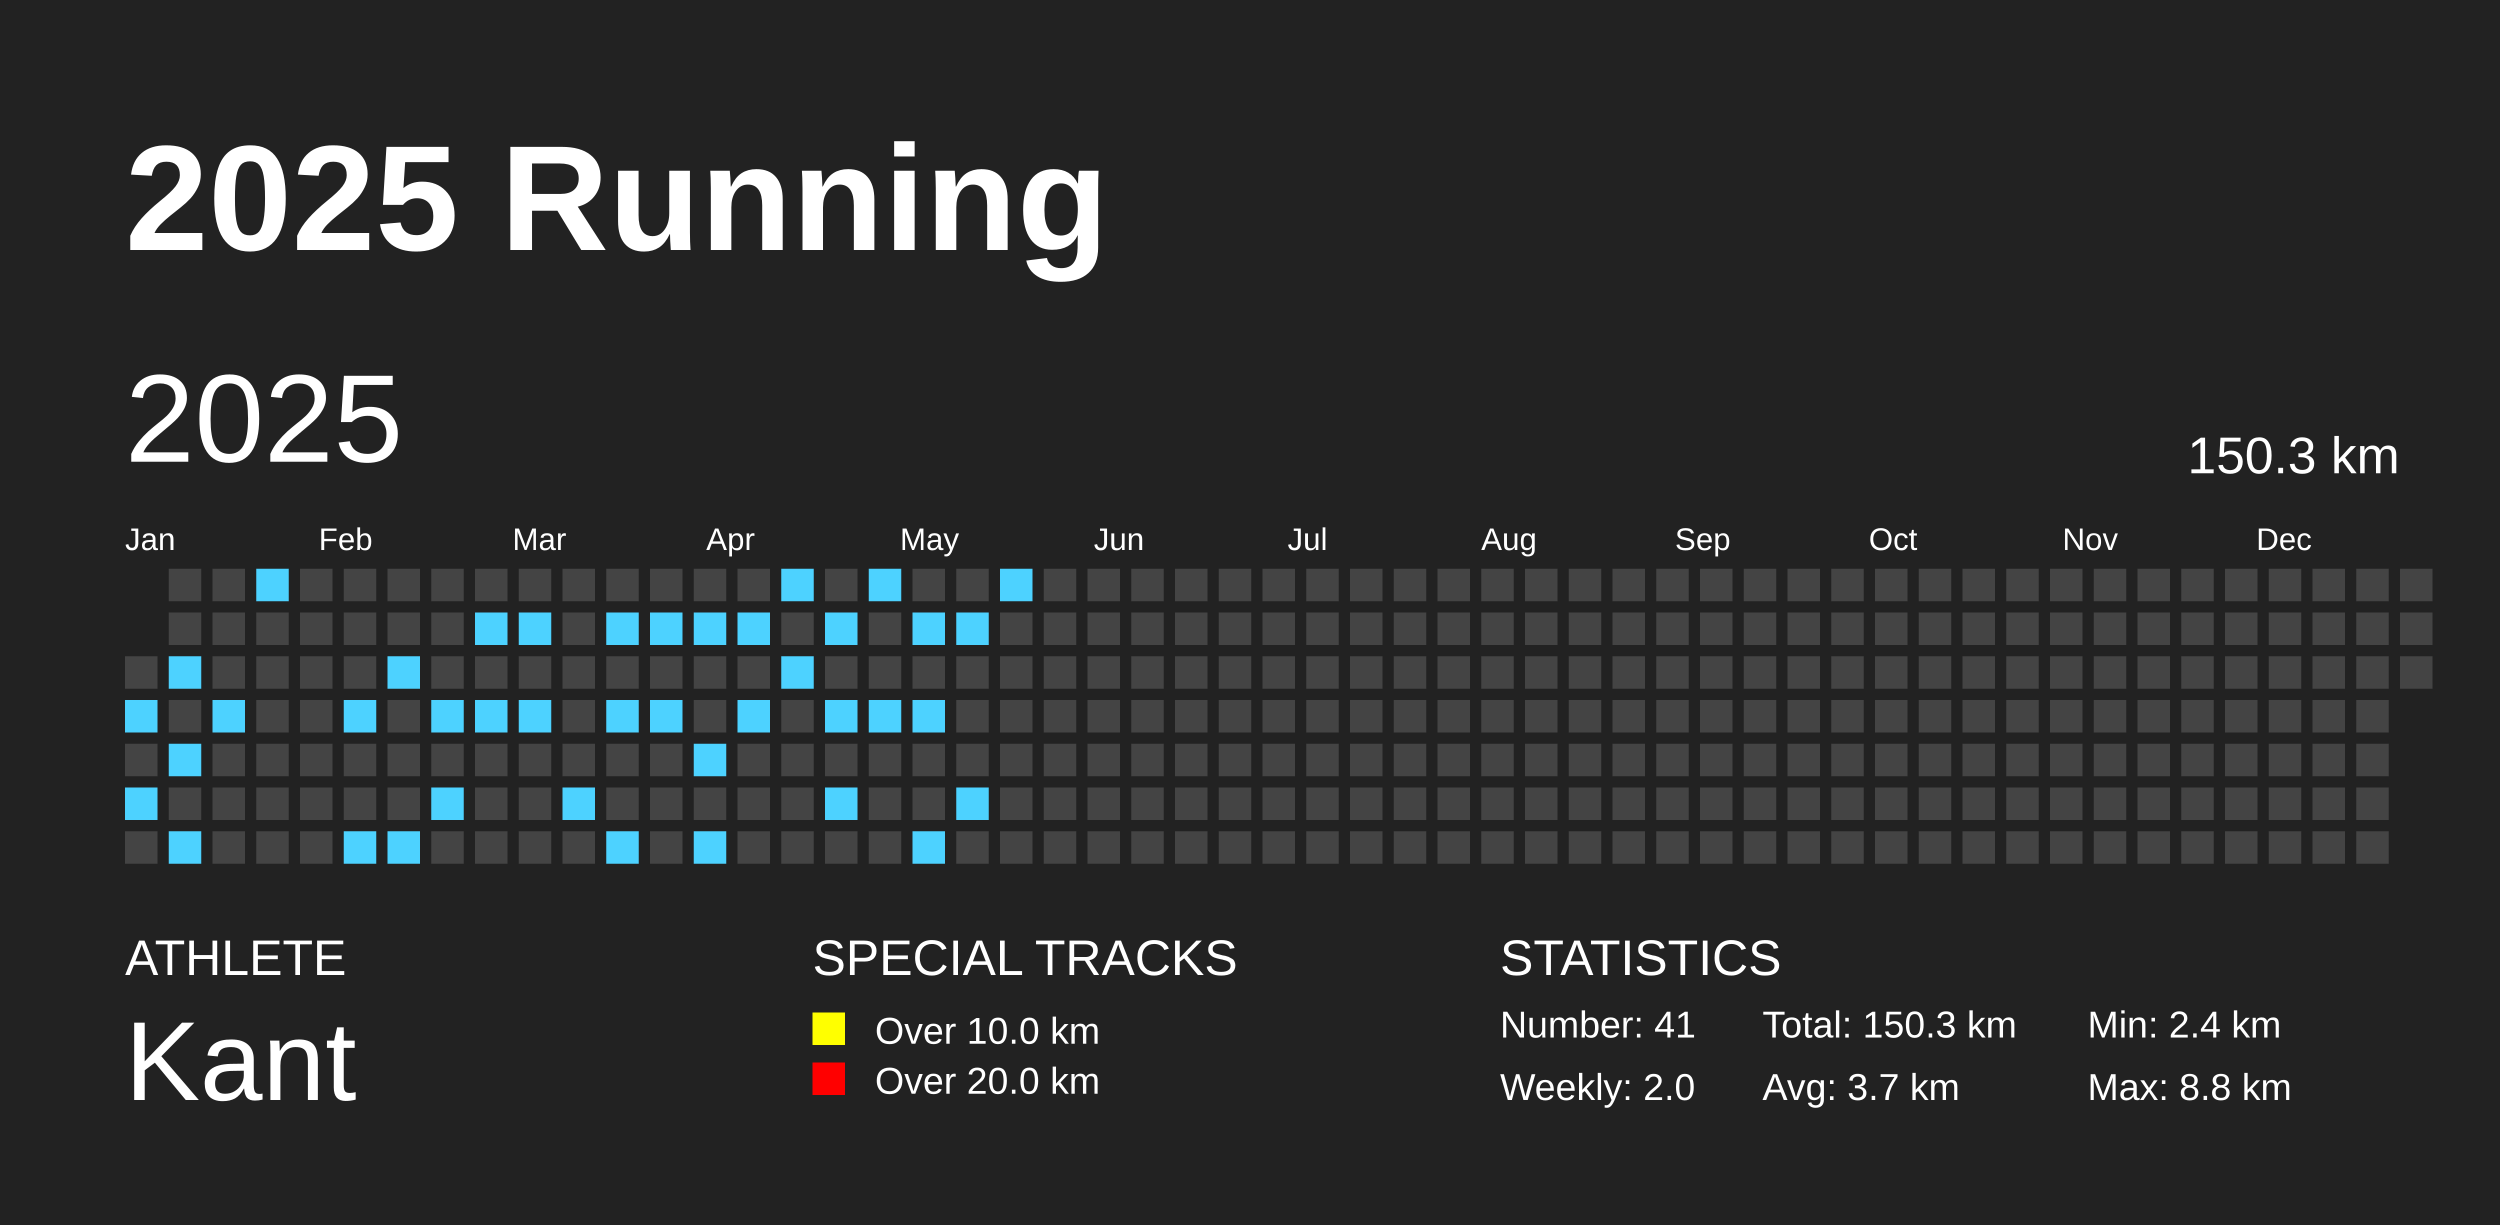
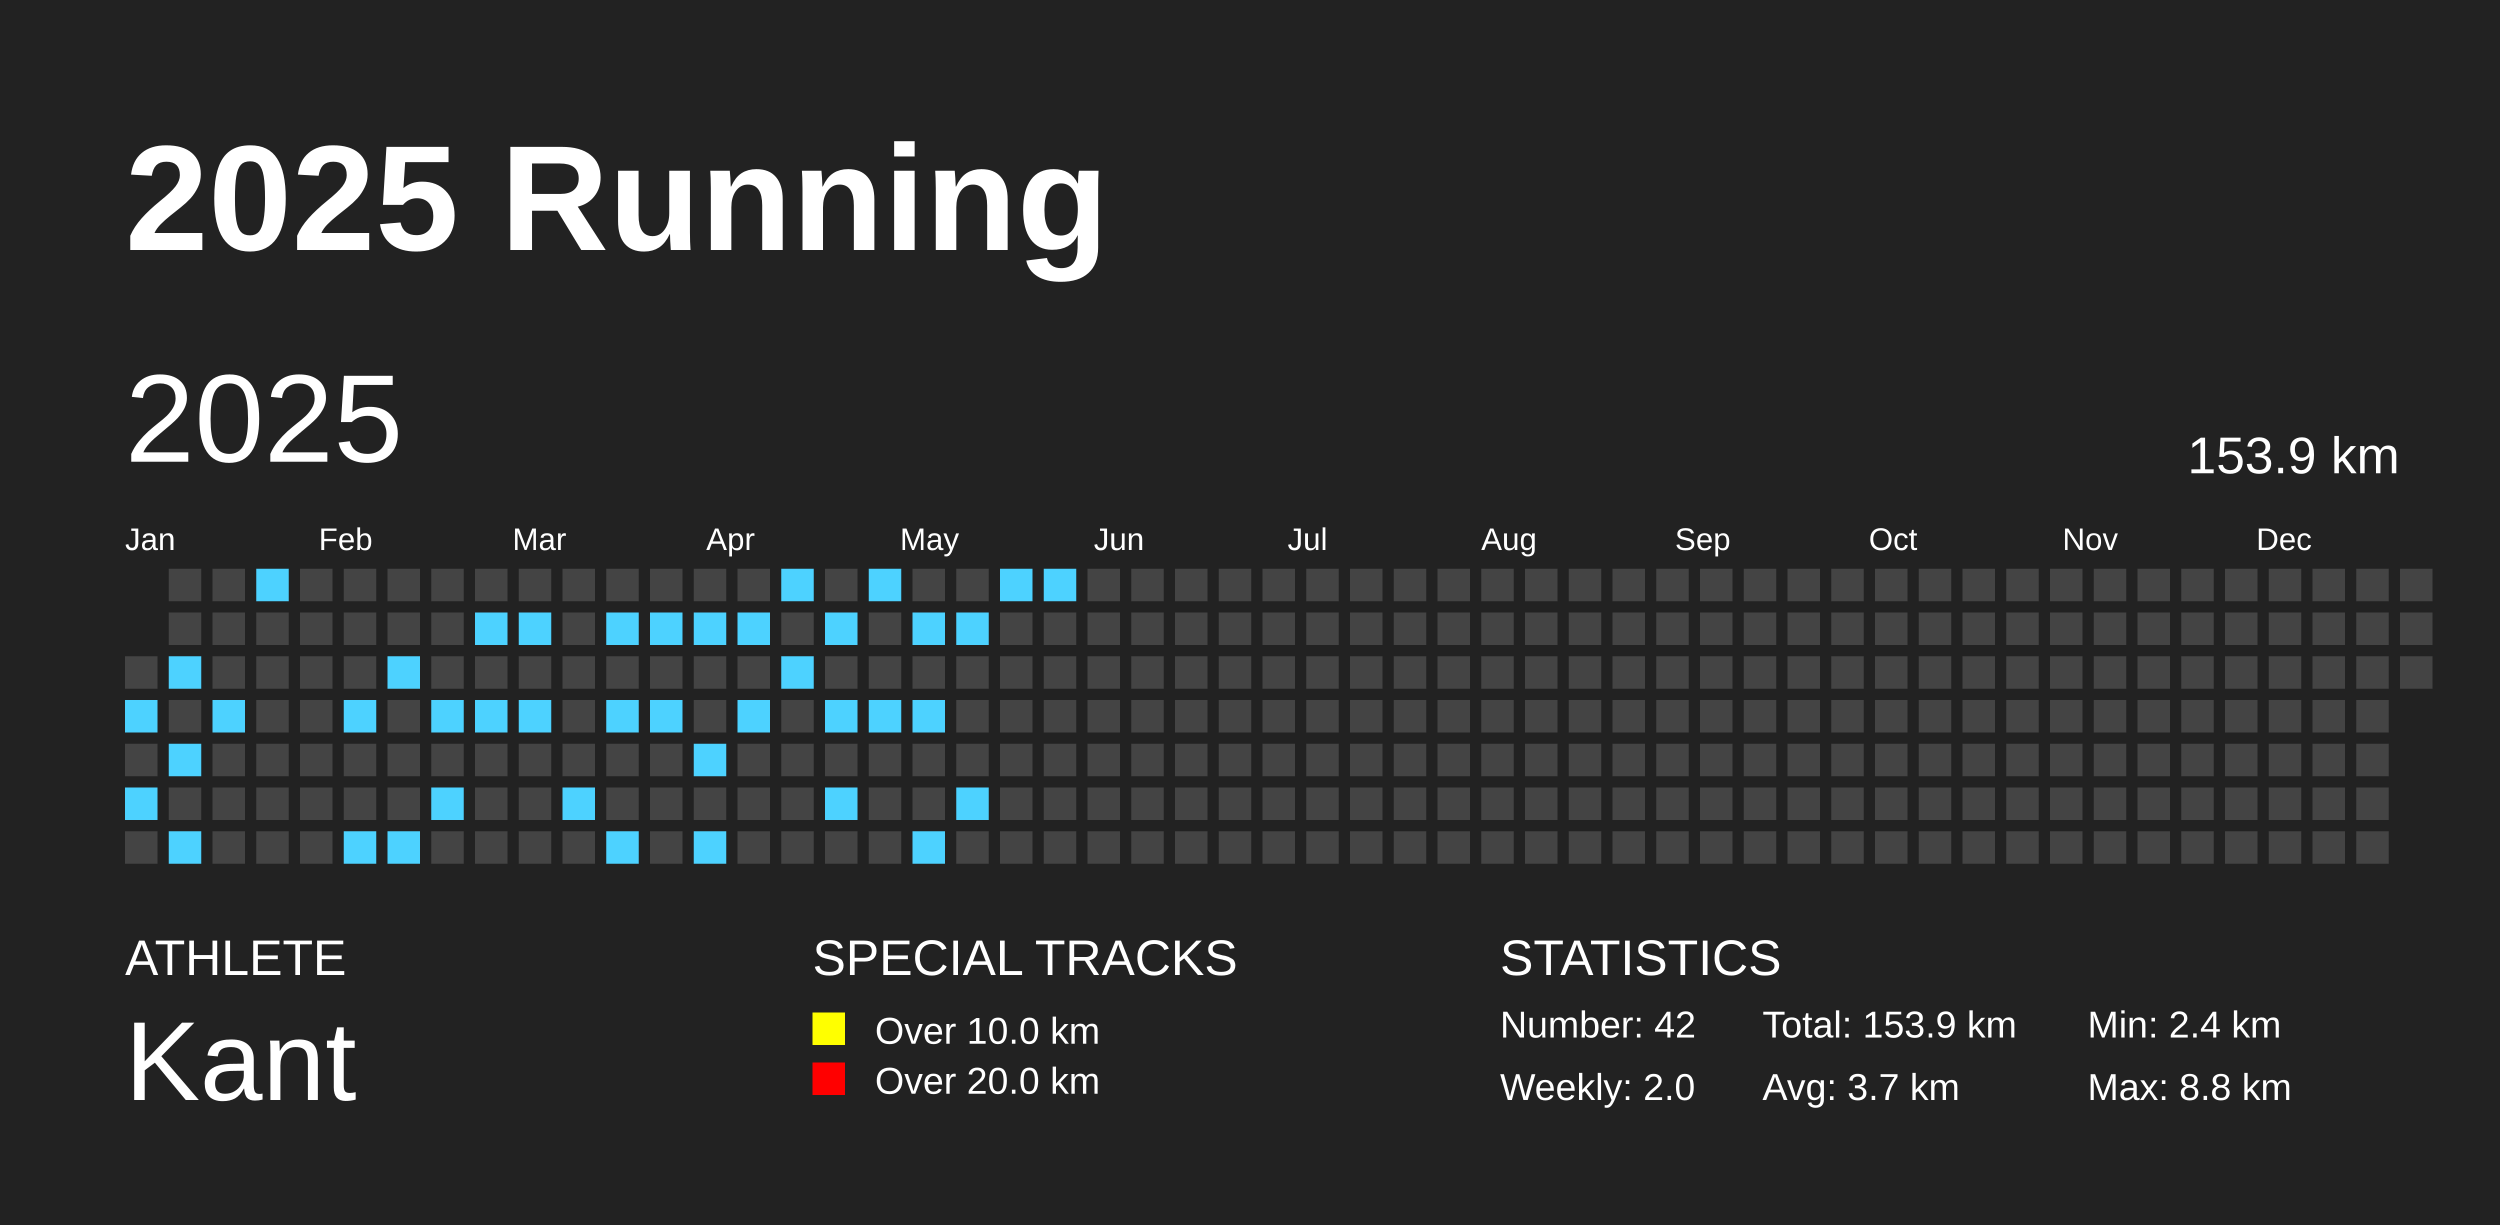
<svg xmlns="http://www.w3.org/2000/svg" baseProfile="full" height="98mm" version="1.1" viewBox="0,0,200,98" width="200mm">
  <defs />
  <rect fill="#222222" height="98" width="200" x="0" y="0" />
  <text fill="#FFFFFF" style="font-size:12px; font-family:Arial; font-weight:bold;" x="10" y="20">2025 Running</text>
  <text fill="#FFFFFF" style="font-size:4px; font-family:Arial" x="10" y="78">ATHLETE</text>
  <text fill="#FFFFFF" style="font-size:9px; font-family:Arial" x="10" y="88">Kant</text>
  <text fill="#FFFFFF" style="font-size:4px; font-family:Arial" x="65" y="78">SPECIAL TRACKS</text>
  <rect fill="yellow" height="2.6" width="2.6" x="65" y="81" />
  <text fill="#FFFFFF" style="font-size:3px; font-family:Arial" x="70" y="83.5">Over 10.0 km</text>
  <rect fill="red" height="2.6" width="2.6" x="65" y="85" />
  <text fill="#FFFFFF" style="font-size:3px; font-family:Arial" x="70" y="87.5">Over 20.0 km</text>
  <text fill="#FFFFFF" style="font-size:4px; font-family:Arial" x="120" y="78">STATISTICS</text>
-   <text fill="#FFFFFF" style="font-size:3px; font-family:Arial" x="120" y="83">Number: 41</text>
+   <text fill="#FFFFFF" style="font-size:3px; font-family:Arial" x="120" y="83">Number: 42</text>
  <text fill="#FFFFFF" style="font-size:3px; font-family:Arial" x="120" y="88">Weekly: 2.0</text>
-   <text fill="#FFFFFF" style="font-size:3px; font-family:Arial" x="141" y="83">Total: 150.3 km</text>
+   <text fill="#FFFFFF" style="font-size:3px; font-family:Arial" x="141" y="83">Total: 153.9 km</text>
  <text fill="#FFFFFF" style="font-size:3px; font-family:Arial" x="141" y="88">Avg: 3.7 km</text>
  <text fill="#FFFFFF" style="font-size:3px; font-family:Arial" x="167" y="83">Min: 2.4 km</text>
  <text fill="#FFFFFF" style="font-size:3px; font-family:Arial" x="167" y="88">Max: 8.8 km</text>
  <text dominant-baseline="hanging" fill="#FFFFFF" style="font-size:10.0px; font-family:Arial;" x="10" y="30">2025</text>
-   <text dominant-baseline="hanging" fill="#FFFFFF" style="font-size:4.125px; font-family:Arial;" x="175" y="35">150.3 km</text>
+   <text dominant-baseline="hanging" fill="#FFFFFF" style="font-size:4.125px; font-family:Arial;" x="175" y="35">153.9 km</text>
  <text fill="#FFFFFF" style="font-size:2.5px; font-family:Arial" x="10.0" y="44">Jan</text>
  <text fill="#FFFFFF" style="font-size:2.5px; font-family:Arial" x="25.5" y="44">Feb</text>
  <text fill="#FFFFFF" style="font-size:2.5px; font-family:Arial" x="41.0" y="44">Mar</text>
  <text fill="#FFFFFF" style="font-size:2.5px; font-family:Arial" x="56.5" y="44">Apr</text>
  <text fill="#FFFFFF" style="font-size:2.5px; font-family:Arial" x="72.0" y="44">May</text>
  <text fill="#FFFFFF" style="font-size:2.5px; font-family:Arial" x="87.5" y="44">Jun</text>
  <text fill="#FFFFFF" style="font-size:2.5px; font-family:Arial" x="103.0" y="44">Jul</text>
  <text fill="#FFFFFF" style="font-size:2.5px; font-family:Arial" x="118.5" y="44">Aug</text>
  <text fill="#FFFFFF" style="font-size:2.5px; font-family:Arial" x="134.0" y="44">Sep</text>
  <text fill="#FFFFFF" style="font-size:2.5px; font-family:Arial" x="149.5" y="44">Oct</text>
  <text fill="#FFFFFF" style="font-size:2.5px; font-family:Arial" x="165.0" y="44">Nov</text>
  <text fill="#FFFFFF" style="font-size:2.5px; font-family:Arial" x="180.5" y="44">Dec</text>
  <rect fill="#444444" height="2.6" width="2.6" x="10.0" y="52.5" />
  <rect fill="#4DD2FF" height="2.6" width="2.6" x="10.0" y="56.0" />
  <rect fill="#444444" height="2.6" width="2.6" x="10.0" y="59.5" />
  <rect fill="#4DD2FF" height="2.6" width="2.6" x="10.0" y="63.0" />
  <rect fill="#444444" height="2.6" width="2.6" x="10.0" y="66.5" />
  <rect fill="#444444" height="2.6" width="2.6" x="13.5" y="45.5" />
  <rect fill="#444444" height="2.6" width="2.6" x="13.5" y="49.0" />
  <rect fill="#4DD2FF" height="2.6" width="2.6" x="13.5" y="52.5" />
  <rect fill="#444444" height="2.6" width="2.6" x="13.5" y="56.0" />
  <rect fill="#4DD2FF" height="2.6" width="2.6" x="13.5" y="59.5" />
  <rect fill="#444444" height="2.6" width="2.6" x="13.5" y="63.0" />
  <rect fill="#4DD2FF" height="2.6" width="2.6" x="13.5" y="66.5" />
  <rect fill="#444444" height="2.6" width="2.6" x="17.0" y="45.5" />
  <rect fill="#444444" height="2.6" width="2.6" x="17.0" y="49.0" />
  <rect fill="#444444" height="2.6" width="2.6" x="17.0" y="52.5" />
  <rect fill="#4DD2FF" height="2.6" width="2.6" x="17.0" y="56.0" />
  <rect fill="#444444" height="2.6" width="2.6" x="17.0" y="59.5" />
  <rect fill="#444444" height="2.6" width="2.6" x="17.0" y="63.0" />
  <rect fill="#444444" height="2.6" width="2.6" x="17.0" y="66.5" />
  <rect fill="#4DD2FF" height="2.6" width="2.6" x="20.5" y="45.5" />
  <rect fill="#444444" height="2.6" width="2.6" x="20.5" y="49.0" />
  <rect fill="#444444" height="2.6" width="2.6" x="20.5" y="52.5" />
  <rect fill="#444444" height="2.6" width="2.6" x="20.5" y="56.0" />
  <rect fill="#444444" height="2.6" width="2.6" x="20.5" y="59.5" />
  <rect fill="#444444" height="2.6" width="2.6" x="20.5" y="63.0" />
  <rect fill="#444444" height="2.6" width="2.6" x="20.5" y="66.5" />
  <rect fill="#444444" height="2.6" width="2.6" x="24.0" y="45.5" />
  <rect fill="#444444" height="2.6" width="2.6" x="24.0" y="49.0" />
  <rect fill="#444444" height="2.6" width="2.6" x="24.0" y="52.5" />
  <rect fill="#444444" height="2.6" width="2.6" x="24.0" y="56.0" />
  <rect fill="#444444" height="2.6" width="2.6" x="24.0" y="59.5" />
  <rect fill="#444444" height="2.6" width="2.6" x="24.0" y="63.0" />
  <rect fill="#444444" height="2.6" width="2.6" x="24.0" y="66.5" />
  <rect fill="#444444" height="2.6" width="2.6" x="27.5" y="45.5" />
  <rect fill="#444444" height="2.6" width="2.6" x="27.5" y="49.0" />
  <rect fill="#444444" height="2.6" width="2.6" x="27.5" y="52.5" />
  <rect fill="#4DD2FF" height="2.6" width="2.6" x="27.5" y="56.0" />
  <rect fill="#444444" height="2.6" width="2.6" x="27.5" y="59.5" />
  <rect fill="#444444" height="2.6" width="2.6" x="27.5" y="63.0" />
  <rect fill="#4DD2FF" height="2.6" width="2.6" x="27.5" y="66.5" />
  <rect fill="#444444" height="2.6" width="2.6" x="31.0" y="45.5" />
  <rect fill="#444444" height="2.6" width="2.6" x="31.0" y="49.0" />
  <rect fill="#4DD2FF" height="2.6" width="2.6" x="31.0" y="52.5" />
  <rect fill="#444444" height="2.6" width="2.6" x="31.0" y="56.0" />
  <rect fill="#444444" height="2.6" width="2.6" x="31.0" y="59.5" />
  <rect fill="#444444" height="2.6" width="2.6" x="31.0" y="63.0" />
  <rect fill="#4DD2FF" height="2.6" width="2.6" x="31.0" y="66.5" />
  <rect fill="#444444" height="2.6" width="2.6" x="34.5" y="45.5" />
  <rect fill="#444444" height="2.6" width="2.6" x="34.5" y="49.0" />
  <rect fill="#444444" height="2.6" width="2.6" x="34.5" y="52.5" />
  <rect fill="#4DD2FF" height="2.6" width="2.6" x="34.5" y="56.0" />
  <rect fill="#444444" height="2.6" width="2.6" x="34.5" y="59.5" />
  <rect fill="#4DD2FF" height="2.6" width="2.6" x="34.5" y="63.0" />
  <rect fill="#444444" height="2.6" width="2.6" x="34.5" y="66.5" />
  <rect fill="#444444" height="2.6" width="2.6" x="38.0" y="45.5" />
  <rect fill="#4DD2FF" height="2.6" width="2.6" x="38.0" y="49.0" />
  <rect fill="#444444" height="2.6" width="2.6" x="38.0" y="52.5" />
  <rect fill="#4DD2FF" height="2.6" width="2.6" x="38.0" y="56.0" />
  <rect fill="#444444" height="2.6" width="2.6" x="38.0" y="59.5" />
  <rect fill="#444444" height="2.6" width="2.6" x="38.0" y="63.0" />
  <rect fill="#444444" height="2.6" width="2.6" x="38.0" y="66.5" />
  <rect fill="#444444" height="2.6" width="2.6" x="41.5" y="45.5" />
  <rect fill="#4DD2FF" height="2.6" width="2.6" x="41.5" y="49.0" />
  <rect fill="#444444" height="2.6" width="2.6" x="41.5" y="52.5" />
  <rect fill="#4DD2FF" height="2.6" width="2.6" x="41.5" y="56.0" />
  <rect fill="#444444" height="2.6" width="2.6" x="41.5" y="59.5" />
  <rect fill="#444444" height="2.6" width="2.6" x="41.5" y="63.0" />
  <rect fill="#444444" height="2.6" width="2.6" x="41.5" y="66.5" />
  <rect fill="#444444" height="2.6" width="2.6" x="45.0" y="45.5" />
  <rect fill="#444444" height="2.6" width="2.6" x="45.0" y="49.0" />
  <rect fill="#444444" height="2.6" width="2.6" x="45.0" y="52.5" />
  <rect fill="#444444" height="2.6" width="2.6" x="45.0" y="56.0" />
  <rect fill="#444444" height="2.6" width="2.6" x="45.0" y="59.5" />
  <rect fill="#4DD2FF" height="2.6" width="2.6" x="45.0" y="63.0" />
  <rect fill="#444444" height="2.6" width="2.6" x="45.0" y="66.5" />
  <rect fill="#444444" height="2.6" width="2.6" x="48.5" y="45.5" />
  <rect fill="#4DD2FF" height="2.6" width="2.6" x="48.5" y="49.0" />
  <rect fill="#444444" height="2.6" width="2.6" x="48.5" y="52.5" />
  <rect fill="#4DD2FF" height="2.6" width="2.6" x="48.5" y="56.0" />
  <rect fill="#444444" height="2.6" width="2.6" x="48.5" y="59.5" />
  <rect fill="#444444" height="2.6" width="2.6" x="48.5" y="63.0" />
  <rect fill="#4DD2FF" height="2.6" width="2.6" x="48.5" y="66.5" />
  <rect fill="#444444" height="2.6" width="2.6" x="52.0" y="45.5" />
  <rect fill="#4DD2FF" height="2.6" width="2.6" x="52.0" y="49.0" />
  <rect fill="#444444" height="2.6" width="2.6" x="52.0" y="52.5" />
  <rect fill="#4DD2FF" height="2.6" width="2.6" x="52.0" y="56.0" />
  <rect fill="#444444" height="2.6" width="2.6" x="52.0" y="59.5" />
  <rect fill="#444444" height="2.6" width="2.6" x="52.0" y="63.0" />
  <rect fill="#444444" height="2.6" width="2.6" x="52.0" y="66.5" />
  <rect fill="#444444" height="2.6" width="2.6" x="55.5" y="45.5" />
  <rect fill="#4DD2FF" height="2.6" width="2.6" x="55.5" y="49.0" />
  <rect fill="#444444" height="2.6" width="2.6" x="55.5" y="52.5" />
  <rect fill="#444444" height="2.6" width="2.6" x="55.5" y="56.0" />
  <rect fill="#4DD2FF" height="2.6" width="2.6" x="55.5" y="59.5" />
  <rect fill="#444444" height="2.6" width="2.6" x="55.5" y="63.0" />
  <rect fill="#4DD2FF" height="2.6" width="2.6" x="55.5" y="66.5" />
  <rect fill="#444444" height="2.6" width="2.6" x="59.0" y="45.5" />
  <rect fill="#4DD2FF" height="2.6" width="2.6" x="59.0" y="49.0" />
  <rect fill="#444444" height="2.6" width="2.6" x="59.0" y="52.5" />
  <rect fill="#4DD2FF" height="2.6" width="2.6" x="59.0" y="56.0" />
  <rect fill="#444444" height="2.6" width="2.6" x="59.0" y="59.5" />
  <rect fill="#444444" height="2.6" width="2.6" x="59.0" y="63.0" />
  <rect fill="#444444" height="2.6" width="2.6" x="59.0" y="66.5" />
  <rect fill="#4DD2FF" height="2.6" width="2.6" x="62.5" y="45.5" />
  <rect fill="#444444" height="2.6" width="2.6" x="62.5" y="49.0" />
  <rect fill="#4DD2FF" height="2.6" width="2.6" x="62.5" y="52.5" />
  <rect fill="#444444" height="2.6" width="2.6" x="62.5" y="56.0" />
  <rect fill="#444444" height="2.6" width="2.6" x="62.5" y="59.5" />
  <rect fill="#444444" height="2.6" width="2.6" x="62.5" y="63.0" />
  <rect fill="#444444" height="2.6" width="2.6" x="62.5" y="66.5" />
  <rect fill="#444444" height="2.6" width="2.6" x="66.0" y="45.5" />
  <rect fill="#4DD2FF" height="2.6" width="2.6" x="66.0" y="49.0" />
  <rect fill="#444444" height="2.6" width="2.6" x="66.0" y="52.5" />
  <rect fill="#4DD2FF" height="2.6" width="2.6" x="66.0" y="56.0" />
  <rect fill="#444444" height="2.6" width="2.6" x="66.0" y="59.5" />
  <rect fill="#4DD2FF" height="2.6" width="2.6" x="66.0" y="63.0" />
  <rect fill="#444444" height="2.6" width="2.6" x="66.0" y="66.5" />
  <rect fill="#4DD2FF" height="2.6" width="2.6" x="69.5" y="45.5" />
  <rect fill="#444444" height="2.6" width="2.6" x="69.5" y="49.0" />
  <rect fill="#444444" height="2.6" width="2.6" x="69.5" y="52.5" />
  <rect fill="#4DD2FF" height="2.6" width="2.6" x="69.5" y="56.0" />
  <rect fill="#444444" height="2.6" width="2.6" x="69.5" y="59.5" />
  <rect fill="#444444" height="2.6" width="2.6" x="69.5" y="63.0" />
  <rect fill="#444444" height="2.6" width="2.6" x="69.5" y="66.5" />
  <rect fill="#444444" height="2.6" width="2.6" x="73.0" y="45.5" />
  <rect fill="#4DD2FF" height="2.6" width="2.6" x="73.0" y="49.0" />
  <rect fill="#444444" height="2.6" width="2.6" x="73.0" y="52.5" />
  <rect fill="#4DD2FF" height="2.6" width="2.6" x="73.0" y="56.0" />
  <rect fill="#444444" height="2.6" width="2.6" x="73.0" y="59.5" />
  <rect fill="#444444" height="2.6" width="2.6" x="73.0" y="63.0" />
  <rect fill="#4DD2FF" height="2.6" width="2.6" x="73.0" y="66.5" />
  <rect fill="#444444" height="2.6" width="2.6" x="76.5" y="45.5" />
  <rect fill="#4DD2FF" height="2.6" width="2.6" x="76.5" y="49.0" />
  <rect fill="#444444" height="2.6" width="2.6" x="76.5" y="52.5" />
  <rect fill="#444444" height="2.6" width="2.6" x="76.5" y="56.0" />
  <rect fill="#444444" height="2.6" width="2.6" x="76.5" y="59.5" />
  <rect fill="#4DD2FF" height="2.6" width="2.6" x="76.5" y="63.0" />
  <rect fill="#444444" height="2.6" width="2.6" x="76.5" y="66.5" />
  <rect fill="#4DD2FF" height="2.6" width="2.6" x="80.0" y="45.5" />
  <rect fill="#444444" height="2.6" width="2.6" x="80.0" y="49.0" />
  <rect fill="#444444" height="2.6" width="2.6" x="80.0" y="52.5" />
  <rect fill="#444444" height="2.6" width="2.6" x="80.0" y="56.0" />
  <rect fill="#444444" height="2.6" width="2.6" x="80.0" y="59.5" />
  <rect fill="#444444" height="2.6" width="2.6" x="80.0" y="63.0" />
  <rect fill="#444444" height="2.6" width="2.6" x="80.0" y="66.5" />
-   <rect fill="#444444" height="2.6" width="2.6" x="83.5" y="45.5" />
+   <rect fill="#4DD2FF" height="2.6" width="2.6" x="83.5" y="45.5" />
  <rect fill="#444444" height="2.6" width="2.6" x="83.5" y="49.0" />
  <rect fill="#444444" height="2.6" width="2.6" x="83.5" y="52.5" />
  <rect fill="#444444" height="2.6" width="2.6" x="83.5" y="56.0" />
  <rect fill="#444444" height="2.6" width="2.6" x="83.5" y="59.5" />
  <rect fill="#444444" height="2.6" width="2.6" x="83.5" y="63.0" />
  <rect fill="#444444" height="2.6" width="2.6" x="83.5" y="66.5" />
  <rect fill="#444444" height="2.6" width="2.6" x="87.0" y="45.5" />
  <rect fill="#444444" height="2.6" width="2.6" x="87.0" y="49.0" />
  <rect fill="#444444" height="2.6" width="2.6" x="87.0" y="52.5" />
  <rect fill="#444444" height="2.6" width="2.6" x="87.0" y="56.0" />
  <rect fill="#444444" height="2.6" width="2.6" x="87.0" y="59.5" />
  <rect fill="#444444" height="2.6" width="2.6" x="87.0" y="63.0" />
  <rect fill="#444444" height="2.6" width="2.6" x="87.0" y="66.5" />
  <rect fill="#444444" height="2.6" width="2.6" x="90.5" y="45.5" />
  <rect fill="#444444" height="2.6" width="2.6" x="90.5" y="49.0" />
  <rect fill="#444444" height="2.6" width="2.6" x="90.5" y="52.5" />
  <rect fill="#444444" height="2.6" width="2.6" x="90.5" y="56.0" />
  <rect fill="#444444" height="2.6" width="2.6" x="90.5" y="59.5" />
  <rect fill="#444444" height="2.6" width="2.6" x="90.5" y="63.0" />
  <rect fill="#444444" height="2.6" width="2.6" x="90.5" y="66.5" />
  <rect fill="#444444" height="2.6" width="2.6" x="94.0" y="45.5" />
  <rect fill="#444444" height="2.6" width="2.6" x="94.0" y="49.0" />
  <rect fill="#444444" height="2.6" width="2.6" x="94.0" y="52.5" />
  <rect fill="#444444" height="2.6" width="2.6" x="94.0" y="56.0" />
  <rect fill="#444444" height="2.6" width="2.6" x="94.0" y="59.5" />
  <rect fill="#444444" height="2.6" width="2.6" x="94.0" y="63.0" />
  <rect fill="#444444" height="2.6" width="2.6" x="94.0" y="66.5" />
  <rect fill="#444444" height="2.6" width="2.6" x="97.5" y="45.5" />
  <rect fill="#444444" height="2.6" width="2.6" x="97.5" y="49.0" />
  <rect fill="#444444" height="2.6" width="2.6" x="97.5" y="52.5" />
  <rect fill="#444444" height="2.6" width="2.6" x="97.5" y="56.0" />
  <rect fill="#444444" height="2.6" width="2.6" x="97.5" y="59.5" />
  <rect fill="#444444" height="2.6" width="2.6" x="97.5" y="63.0" />
  <rect fill="#444444" height="2.6" width="2.6" x="97.5" y="66.5" />
  <rect fill="#444444" height="2.6" width="2.6" x="101.0" y="45.5" />
  <rect fill="#444444" height="2.6" width="2.6" x="101.0" y="49.0" />
  <rect fill="#444444" height="2.6" width="2.6" x="101.0" y="52.5" />
  <rect fill="#444444" height="2.6" width="2.6" x="101.0" y="56.0" />
  <rect fill="#444444" height="2.6" width="2.6" x="101.0" y="59.5" />
  <rect fill="#444444" height="2.6" width="2.6" x="101.0" y="63.0" />
  <rect fill="#444444" height="2.6" width="2.6" x="101.0" y="66.5" />
  <rect fill="#444444" height="2.6" width="2.6" x="104.5" y="45.5" />
  <rect fill="#444444" height="2.6" width="2.6" x="104.5" y="49.0" />
  <rect fill="#444444" height="2.6" width="2.6" x="104.5" y="52.5" />
  <rect fill="#444444" height="2.6" width="2.6" x="104.5" y="56.0" />
  <rect fill="#444444" height="2.6" width="2.6" x="104.5" y="59.5" />
  <rect fill="#444444" height="2.6" width="2.6" x="104.5" y="63.0" />
  <rect fill="#444444" height="2.6" width="2.6" x="104.5" y="66.5" />
  <rect fill="#444444" height="2.6" width="2.6" x="108.0" y="45.5" />
  <rect fill="#444444" height="2.6" width="2.6" x="108.0" y="49.0" />
  <rect fill="#444444" height="2.6" width="2.6" x="108.0" y="52.5" />
  <rect fill="#444444" height="2.6" width="2.6" x="108.0" y="56.0" />
  <rect fill="#444444" height="2.6" width="2.6" x="108.0" y="59.5" />
  <rect fill="#444444" height="2.6" width="2.6" x="108.0" y="63.0" />
  <rect fill="#444444" height="2.6" width="2.6" x="108.0" y="66.5" />
  <rect fill="#444444" height="2.6" width="2.6" x="111.5" y="45.5" />
  <rect fill="#444444" height="2.6" width="2.6" x="111.5" y="49.0" />
  <rect fill="#444444" height="2.6" width="2.6" x="111.5" y="52.5" />
  <rect fill="#444444" height="2.6" width="2.6" x="111.5" y="56.0" />
  <rect fill="#444444" height="2.6" width="2.6" x="111.5" y="59.5" />
  <rect fill="#444444" height="2.6" width="2.6" x="111.5" y="63.0" />
  <rect fill="#444444" height="2.6" width="2.6" x="111.5" y="66.5" />
  <rect fill="#444444" height="2.6" width="2.6" x="115.0" y="45.5" />
  <rect fill="#444444" height="2.6" width="2.6" x="115.0" y="49.0" />
  <rect fill="#444444" height="2.6" width="2.6" x="115.0" y="52.5" />
  <rect fill="#444444" height="2.6" width="2.6" x="115.0" y="56.0" />
  <rect fill="#444444" height="2.6" width="2.6" x="115.0" y="59.5" />
  <rect fill="#444444" height="2.6" width="2.6" x="115.0" y="63.0" />
  <rect fill="#444444" height="2.6" width="2.6" x="115.0" y="66.5" />
  <rect fill="#444444" height="2.6" width="2.6" x="118.5" y="45.5" />
  <rect fill="#444444" height="2.6" width="2.6" x="118.5" y="49.0" />
  <rect fill="#444444" height="2.6" width="2.6" x="118.5" y="52.5" />
  <rect fill="#444444" height="2.6" width="2.6" x="118.5" y="56.0" />
  <rect fill="#444444" height="2.6" width="2.6" x="118.5" y="59.5" />
  <rect fill="#444444" height="2.6" width="2.6" x="118.5" y="63.0" />
  <rect fill="#444444" height="2.6" width="2.6" x="118.5" y="66.5" />
  <rect fill="#444444" height="2.6" width="2.6" x="122.0" y="45.5" />
  <rect fill="#444444" height="2.6" width="2.6" x="122.0" y="49.0" />
  <rect fill="#444444" height="2.6" width="2.6" x="122.0" y="52.5" />
  <rect fill="#444444" height="2.6" width="2.6" x="122.0" y="56.0" />
  <rect fill="#444444" height="2.6" width="2.6" x="122.0" y="59.5" />
  <rect fill="#444444" height="2.6" width="2.6" x="122.0" y="63.0" />
  <rect fill="#444444" height="2.6" width="2.6" x="122.0" y="66.5" />
  <rect fill="#444444" height="2.6" width="2.6" x="125.5" y="45.5" />
  <rect fill="#444444" height="2.6" width="2.6" x="125.5" y="49.0" />
  <rect fill="#444444" height="2.6" width="2.6" x="125.5" y="52.5" />
  <rect fill="#444444" height="2.6" width="2.6" x="125.5" y="56.0" />
  <rect fill="#444444" height="2.6" width="2.6" x="125.5" y="59.5" />
  <rect fill="#444444" height="2.6" width="2.6" x="125.5" y="63.0" />
  <rect fill="#444444" height="2.6" width="2.6" x="125.5" y="66.5" />
  <rect fill="#444444" height="2.6" width="2.6" x="129.0" y="45.5" />
  <rect fill="#444444" height="2.6" width="2.6" x="129.0" y="49.0" />
  <rect fill="#444444" height="2.6" width="2.6" x="129.0" y="52.5" />
  <rect fill="#444444" height="2.6" width="2.6" x="129.0" y="56.0" />
  <rect fill="#444444" height="2.6" width="2.6" x="129.0" y="59.5" />
  <rect fill="#444444" height="2.6" width="2.6" x="129.0" y="63.0" />
  <rect fill="#444444" height="2.6" width="2.6" x="129.0" y="66.5" />
  <rect fill="#444444" height="2.6" width="2.6" x="132.5" y="45.5" />
  <rect fill="#444444" height="2.6" width="2.6" x="132.5" y="49.0" />
  <rect fill="#444444" height="2.6" width="2.6" x="132.5" y="52.5" />
  <rect fill="#444444" height="2.6" width="2.6" x="132.5" y="56.0" />
  <rect fill="#444444" height="2.6" width="2.6" x="132.5" y="59.5" />
  <rect fill="#444444" height="2.6" width="2.6" x="132.5" y="63.0" />
  <rect fill="#444444" height="2.6" width="2.6" x="132.5" y="66.5" />
  <rect fill="#444444" height="2.6" width="2.6" x="136.0" y="45.5" />
  <rect fill="#444444" height="2.6" width="2.6" x="136.0" y="49.0" />
  <rect fill="#444444" height="2.6" width="2.6" x="136.0" y="52.5" />
  <rect fill="#444444" height="2.6" width="2.6" x="136.0" y="56.0" />
  <rect fill="#444444" height="2.6" width="2.6" x="136.0" y="59.5" />
  <rect fill="#444444" height="2.6" width="2.6" x="136.0" y="63.0" />
  <rect fill="#444444" height="2.6" width="2.6" x="136.0" y="66.5" />
  <rect fill="#444444" height="2.6" width="2.6" x="139.5" y="45.5" />
  <rect fill="#444444" height="2.6" width="2.6" x="139.5" y="49.0" />
  <rect fill="#444444" height="2.6" width="2.6" x="139.5" y="52.5" />
  <rect fill="#444444" height="2.6" width="2.6" x="139.5" y="56.0" />
  <rect fill="#444444" height="2.6" width="2.6" x="139.5" y="59.5" />
  <rect fill="#444444" height="2.6" width="2.6" x="139.5" y="63.0" />
  <rect fill="#444444" height="2.6" width="2.6" x="139.5" y="66.5" />
  <rect fill="#444444" height="2.6" width="2.6" x="143.0" y="45.5" />
  <rect fill="#444444" height="2.6" width="2.6" x="143.0" y="49.0" />
  <rect fill="#444444" height="2.6" width="2.6" x="143.0" y="52.5" />
  <rect fill="#444444" height="2.6" width="2.6" x="143.0" y="56.0" />
  <rect fill="#444444" height="2.6" width="2.6" x="143.0" y="59.5" />
  <rect fill="#444444" height="2.6" width="2.6" x="143.0" y="63.0" />
  <rect fill="#444444" height="2.6" width="2.6" x="143.0" y="66.5" />
  <rect fill="#444444" height="2.6" width="2.6" x="146.5" y="45.5" />
  <rect fill="#444444" height="2.6" width="2.6" x="146.5" y="49.0" />
  <rect fill="#444444" height="2.6" width="2.6" x="146.5" y="52.5" />
  <rect fill="#444444" height="2.6" width="2.6" x="146.5" y="56.0" />
  <rect fill="#444444" height="2.6" width="2.6" x="146.5" y="59.5" />
  <rect fill="#444444" height="2.6" width="2.6" x="146.5" y="63.0" />
  <rect fill="#444444" height="2.6" width="2.6" x="146.5" y="66.5" />
  <rect fill="#444444" height="2.6" width="2.6" x="150.0" y="45.5" />
  <rect fill="#444444" height="2.6" width="2.6" x="150.0" y="49.0" />
  <rect fill="#444444" height="2.6" width="2.6" x="150.0" y="52.5" />
  <rect fill="#444444" height="2.6" width="2.6" x="150.0" y="56.0" />
  <rect fill="#444444" height="2.6" width="2.6" x="150.0" y="59.5" />
  <rect fill="#444444" height="2.6" width="2.6" x="150.0" y="63.0" />
  <rect fill="#444444" height="2.6" width="2.6" x="150.0" y="66.5" />
  <rect fill="#444444" height="2.6" width="2.6" x="153.5" y="45.5" />
  <rect fill="#444444" height="2.6" width="2.6" x="153.5" y="49.0" />
  <rect fill="#444444" height="2.6" width="2.6" x="153.5" y="52.5" />
  <rect fill="#444444" height="2.6" width="2.6" x="153.5" y="56.0" />
  <rect fill="#444444" height="2.6" width="2.6" x="153.5" y="59.5" />
  <rect fill="#444444" height="2.6" width="2.6" x="153.5" y="63.0" />
  <rect fill="#444444" height="2.6" width="2.6" x="153.5" y="66.5" />
  <rect fill="#444444" height="2.6" width="2.6" x="157.0" y="45.5" />
  <rect fill="#444444" height="2.6" width="2.6" x="157.0" y="49.0" />
  <rect fill="#444444" height="2.6" width="2.6" x="157.0" y="52.5" />
  <rect fill="#444444" height="2.6" width="2.6" x="157.0" y="56.0" />
  <rect fill="#444444" height="2.6" width="2.6" x="157.0" y="59.5" />
  <rect fill="#444444" height="2.6" width="2.6" x="157.0" y="63.0" />
  <rect fill="#444444" height="2.6" width="2.6" x="157.0" y="66.5" />
  <rect fill="#444444" height="2.6" width="2.6" x="160.5" y="45.5" />
  <rect fill="#444444" height="2.6" width="2.6" x="160.5" y="49.0" />
  <rect fill="#444444" height="2.6" width="2.6" x="160.5" y="52.5" />
  <rect fill="#444444" height="2.6" width="2.6" x="160.5" y="56.0" />
  <rect fill="#444444" height="2.6" width="2.6" x="160.5" y="59.5" />
  <rect fill="#444444" height="2.6" width="2.6" x="160.5" y="63.0" />
  <rect fill="#444444" height="2.6" width="2.6" x="160.5" y="66.5" />
  <rect fill="#444444" height="2.6" width="2.6" x="164.0" y="45.5" />
  <rect fill="#444444" height="2.6" width="2.6" x="164.0" y="49.0" />
  <rect fill="#444444" height="2.6" width="2.6" x="164.0" y="52.5" />
  <rect fill="#444444" height="2.6" width="2.6" x="164.0" y="56.0" />
  <rect fill="#444444" height="2.6" width="2.6" x="164.0" y="59.5" />
  <rect fill="#444444" height="2.6" width="2.6" x="164.0" y="63.0" />
  <rect fill="#444444" height="2.6" width="2.6" x="164.0" y="66.5" />
  <rect fill="#444444" height="2.6" width="2.6" x="167.5" y="45.5" />
  <rect fill="#444444" height="2.6" width="2.6" x="167.5" y="49.0" />
  <rect fill="#444444" height="2.6" width="2.6" x="167.5" y="52.5" />
  <rect fill="#444444" height="2.6" width="2.6" x="167.5" y="56.0" />
  <rect fill="#444444" height="2.6" width="2.6" x="167.5" y="59.5" />
  <rect fill="#444444" height="2.6" width="2.6" x="167.5" y="63.0" />
  <rect fill="#444444" height="2.6" width="2.6" x="167.5" y="66.5" />
  <rect fill="#444444" height="2.6" width="2.6" x="171.0" y="45.5" />
  <rect fill="#444444" height="2.6" width="2.6" x="171.0" y="49.0" />
  <rect fill="#444444" height="2.6" width="2.6" x="171.0" y="52.5" />
  <rect fill="#444444" height="2.6" width="2.6" x="171.0" y="56.0" />
  <rect fill="#444444" height="2.6" width="2.6" x="171.0" y="59.5" />
  <rect fill="#444444" height="2.6" width="2.6" x="171.0" y="63.0" />
  <rect fill="#444444" height="2.6" width="2.6" x="171.0" y="66.5" />
  <rect fill="#444444" height="2.6" width="2.6" x="174.5" y="45.5" />
  <rect fill="#444444" height="2.6" width="2.6" x="174.5" y="49.0" />
  <rect fill="#444444" height="2.6" width="2.6" x="174.5" y="52.5" />
  <rect fill="#444444" height="2.6" width="2.6" x="174.5" y="56.0" />
  <rect fill="#444444" height="2.6" width="2.6" x="174.5" y="59.5" />
  <rect fill="#444444" height="2.6" width="2.6" x="174.5" y="63.0" />
  <rect fill="#444444" height="2.6" width="2.6" x="174.5" y="66.5" />
  <rect fill="#444444" height="2.6" width="2.6" x="178.0" y="45.5" />
  <rect fill="#444444" height="2.6" width="2.6" x="178.0" y="49.0" />
  <rect fill="#444444" height="2.6" width="2.6" x="178.0" y="52.5" />
  <rect fill="#444444" height="2.6" width="2.6" x="178.0" y="56.0" />
  <rect fill="#444444" height="2.6" width="2.6" x="178.0" y="59.5" />
  <rect fill="#444444" height="2.6" width="2.6" x="178.0" y="63.0" />
  <rect fill="#444444" height="2.6" width="2.6" x="178.0" y="66.5" />
  <rect fill="#444444" height="2.6" width="2.6" x="181.5" y="45.5" />
  <rect fill="#444444" height="2.6" width="2.6" x="181.5" y="49.0" />
  <rect fill="#444444" height="2.6" width="2.6" x="181.5" y="52.5" />
  <rect fill="#444444" height="2.6" width="2.6" x="181.5" y="56.0" />
  <rect fill="#444444" height="2.6" width="2.6" x="181.5" y="59.5" />
  <rect fill="#444444" height="2.6" width="2.6" x="181.5" y="63.0" />
  <rect fill="#444444" height="2.6" width="2.6" x="181.5" y="66.5" />
  <rect fill="#444444" height="2.6" width="2.6" x="185.0" y="45.5" />
  <rect fill="#444444" height="2.6" width="2.6" x="185.0" y="49.0" />
  <rect fill="#444444" height="2.6" width="2.6" x="185.0" y="52.5" />
  <rect fill="#444444" height="2.6" width="2.6" x="185.0" y="56.0" />
  <rect fill="#444444" height="2.6" width="2.6" x="185.0" y="59.5" />
  <rect fill="#444444" height="2.6" width="2.6" x="185.0" y="63.0" />
  <rect fill="#444444" height="2.6" width="2.6" x="185.0" y="66.5" />
  <rect fill="#444444" height="2.6" width="2.6" x="188.5" y="45.5" />
  <rect fill="#444444" height="2.6" width="2.6" x="188.5" y="49.0" />
  <rect fill="#444444" height="2.6" width="2.6" x="188.5" y="52.5" />
  <rect fill="#444444" height="2.6" width="2.6" x="188.5" y="56.0" />
  <rect fill="#444444" height="2.6" width="2.6" x="188.5" y="59.5" />
  <rect fill="#444444" height="2.6" width="2.6" x="188.5" y="63.0" />
  <rect fill="#444444" height="2.6" width="2.6" x="188.5" y="66.5" />
  <rect fill="#444444" height="2.6" width="2.6" x="192.0" y="45.5" />
  <rect fill="#444444" height="2.6" width="2.6" x="192.0" y="49.0" />
  <rect fill="#444444" height="2.6" width="2.6" x="192.0" y="52.5" />
</svg>
